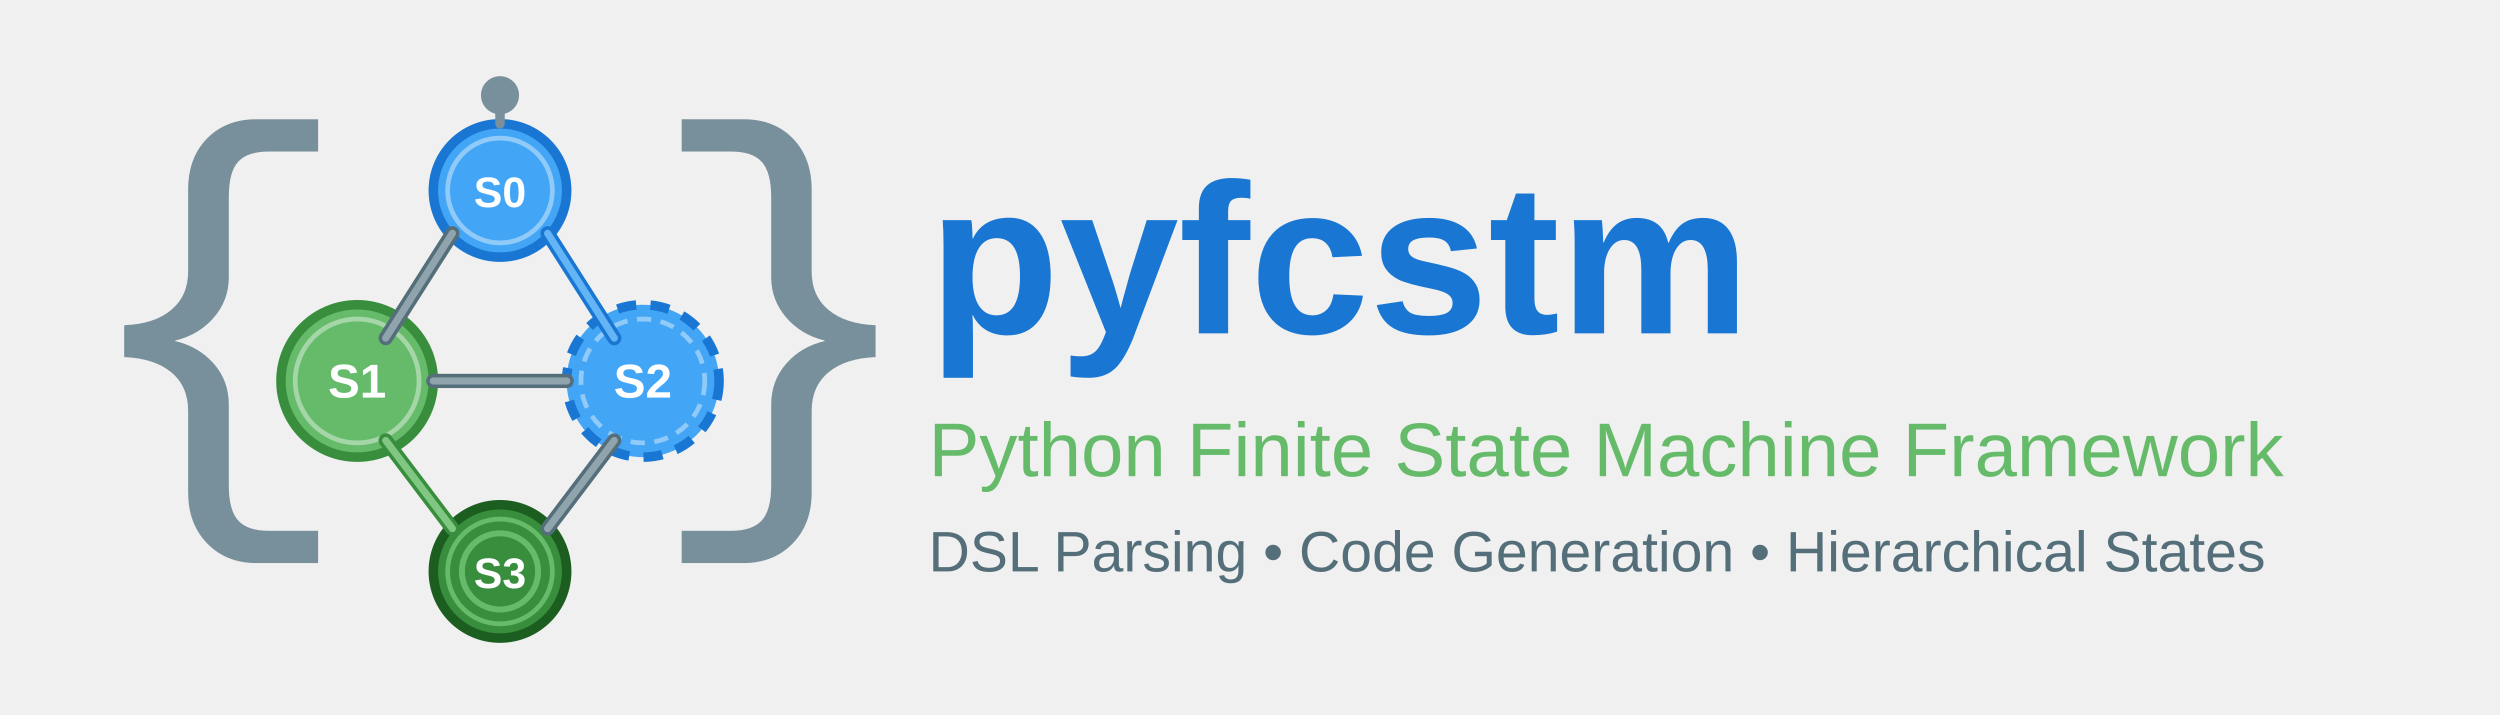
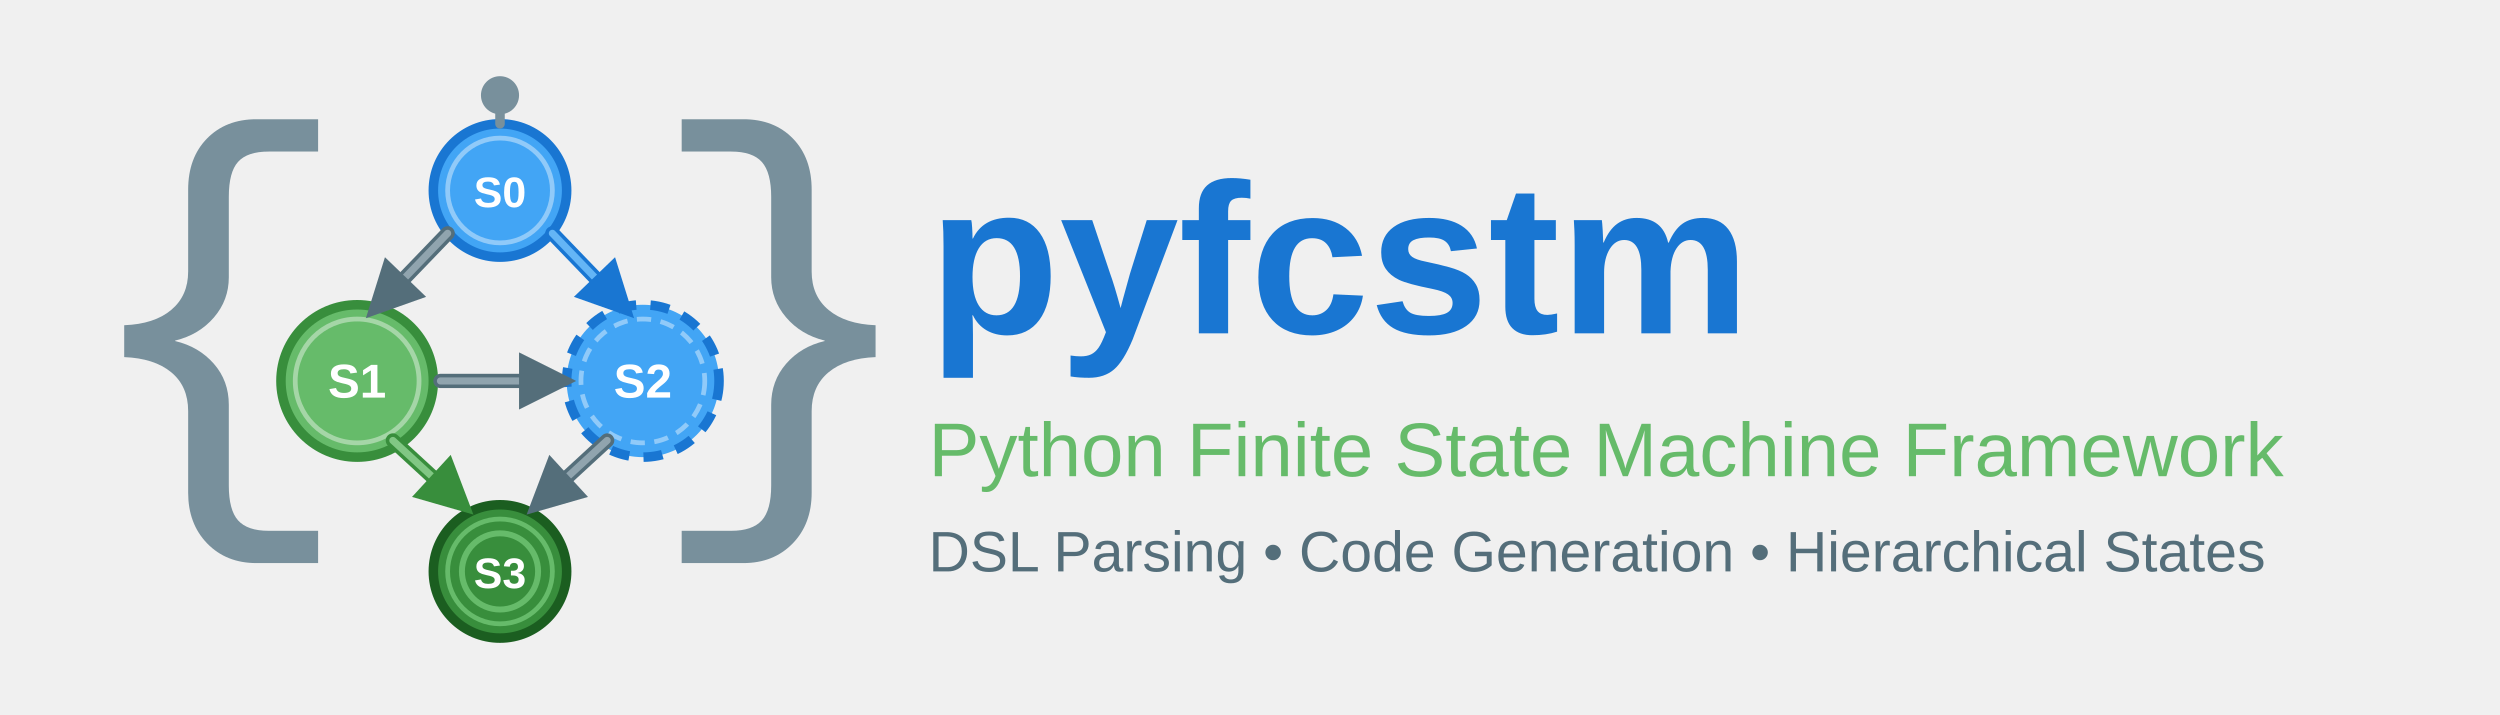
<svg xmlns="http://www.w3.org/2000/svg" viewBox="0 0 1050 300" width="1050" height="300">
+   <defs>
+     <marker id="arrowGray" markerWidth="10" markerHeight="10" refX="5" refY="5" orient="auto" markerUnits="strokeWidth">
+       <path d="M 1 1 L 9 5 L 1 9 Z" fill="#546E7A" />
+     </marker>
+     <marker id="arrowBlue" markerWidth="10" markerHeight="10" refX="5" refY="5" orient="auto" markerUnits="strokeWidth">
+       <path d="M 1 1 L 9 5 L 1 9 Z" fill="#1976D2" />
+     </marker>
+     <marker id="arrowGreen" markerWidth="10" markerHeight="10" refX="5" refY="5" orient="auto" markerUnits="strokeWidth">
+       <path d="M 1 1 L 9 5 L 1 9 Z" fill="#388E3C" />
+     </marker>
+   </defs>
  <g id="logo-icon" transform="translate(80, 20)">
    <text x="10" y="175" font-family="Consolas, Monaco, 'Courier New', monospace" font-size="200" font-weight="normal" fill="#78909C" text-anchor="middle">{</text>
    <text x="250" y="175" font-family="Consolas, Monaco, 'Courier New', monospace" font-size="200" font-weight="normal" fill="#78909C" text-anchor="middle">}</text>
    <g transform="translate(30, 20)">
      <circle cx="100" cy="40" r="28" fill="#42A5F5" stroke="#1976D2" stroke-width="4" />
      <circle cx="100" cy="40" r="22" fill="none" stroke="#90CAF9" stroke-width="2" />
      <text x="100" y="47" font-family="Arial, sans-serif" font-size="18" font-weight="bold" fill="#FFFFFF" text-anchor="middle">S0</text>
      <circle cx="40" cy="120" r="32" fill="#66BB6A" stroke="#388E3C" stroke-width="4" />
      <circle cx="40" cy="120" r="26" fill="none" stroke="#A5D6A7" stroke-width="2" />
      <text x="40" y="127" font-family="Arial, sans-serif" font-size="20" font-weight="bold" fill="#FFFFFF" text-anchor="middle">S1</text>
      <circle cx="160" cy="120" r="32" fill="#42A5F5" stroke="#1976D2" stroke-width="4" stroke-dasharray="8,6" />
      <circle cx="160" cy="120" r="26" fill="none" stroke="#90CAF9" stroke-width="2" stroke-dasharray="6,4" />
      <text x="160" y="127" font-family="Arial, sans-serif" font-size="20" font-weight="bold" fill="#FFFFFF" text-anchor="middle">S2</text>
      <circle cx="100" cy="200" r="28" fill="#388E3C" stroke="#1B5E20" stroke-width="4" />
      <circle cx="100" cy="200" r="22" fill="none" stroke="#66BB6A" stroke-width="2" />
      <circle cx="100" cy="200" r="16" fill="none" stroke="#66BB6A" stroke-width="2.5" />
      <text x="100" y="207" font-family="Arial, sans-serif" font-size="18" font-weight="bold" fill="#FFFFFF" text-anchor="middle">S3</text>
-       <path d="M 80 58 L 52 102" fill="none" stroke="#546E7A" stroke-width="6" stroke-linecap="round" />
-       <path d="M 80 58 L 52 102" fill="none" stroke="#90A4AE" stroke-width="3" stroke-linecap="round" />
-       <path d="M 120 58 L 148 102" fill="none" stroke="#1976D2" stroke-width="6" stroke-linecap="round" />
-       <path d="M 120 58 L 148 102" fill="none" stroke="#64B5F6" stroke-width="3" stroke-linecap="round" />
-       <path d="M 52 145 L 80 182" fill="none" stroke="#388E3C" stroke-width="6" stroke-linecap="round" />
-       <path d="M 52 145 L 80 182" fill="none" stroke="#81C784" stroke-width="3" stroke-linecap="round" />
-       <path d="M 148 145 L 120 182" fill="none" stroke="#546E7A" stroke-width="6" stroke-linecap="round" />
-       <path d="M 148 145 L 120 182" fill="none" stroke="#90A4AE" stroke-width="3" stroke-linecap="round" />
-       <path d="M 72 120 L 128 120" fill="none" stroke="#546E7A" stroke-width="6" stroke-linecap="round" />
-       <path d="M 72 120 L 128 120" fill="none" stroke="#90A4AE" stroke-width="3" stroke-linecap="round" />
+       <path d="M 78 58 L 52 85" fill="none" stroke="#546E7A" stroke-width="6" stroke-linecap="round" />
+       <path d="M 78 58 L 52 85" fill="none" stroke="#90A4AE" stroke-width="3" stroke-linecap="round" marker-end="url(#arrowGray)" />
+       <path d="M 122 58 L 148 85" fill="none" stroke="#1976D2" stroke-width="6" stroke-linecap="round" />
+       <path d="M 122 58 L 148 85" fill="none" stroke="#64B5F6" stroke-width="3" stroke-linecap="round" marker-end="url(#arrowBlue)" />
+       <path d="M 55 145 L 80 168" fill="none" stroke="#388E3C" stroke-width="6" stroke-linecap="round" />
+       <path d="M 55 145 L 80 168" fill="none" stroke="#81C784" stroke-width="3" stroke-linecap="round" marker-end="url(#arrowGreen)" />
+       <path d="M 145 145 L 120 168" fill="none" stroke="#546E7A" stroke-width="6" stroke-linecap="round" />
+       <path d="M 145 145 L 120 168" fill="none" stroke="#90A4AE" stroke-width="3" stroke-linecap="round" marker-end="url(#arrowGray)" />
+       <path d="M 75 120 L 120 120" fill="none" stroke="#546E7A" stroke-width="6" stroke-linecap="round" />
+       <path d="M 75 120 L 120 120" fill="none" stroke="#90A4AE" stroke-width="3" stroke-linecap="round" marker-end="url(#arrowGray)" />
      <circle cx="100" cy="0" r="8" fill="#78909C" />
      <path d="M 100 8 L 100 12" stroke="#78909C" stroke-width="4" stroke-linecap="round" />
    </g>
  </g>
  <g id="text-content" transform="translate(390, 20)">
    <text x="0" y="120" font-family="Arial, sans-serif" font-size="90" font-weight="bold" fill="#1976D2">
      pyfcstm
    </text>
    <text x="0" y="180" font-family="Arial, sans-serif" font-size="32" fill="#66BB6A">
      Python Finite State Machine Framework
    </text>
    <text x="0" y="220" font-family="Arial, sans-serif" font-size="24" fill="#546E7A">
      DSL Parsing • Code Generation • Hierarchical States
    </text>
  </g>
</svg>
